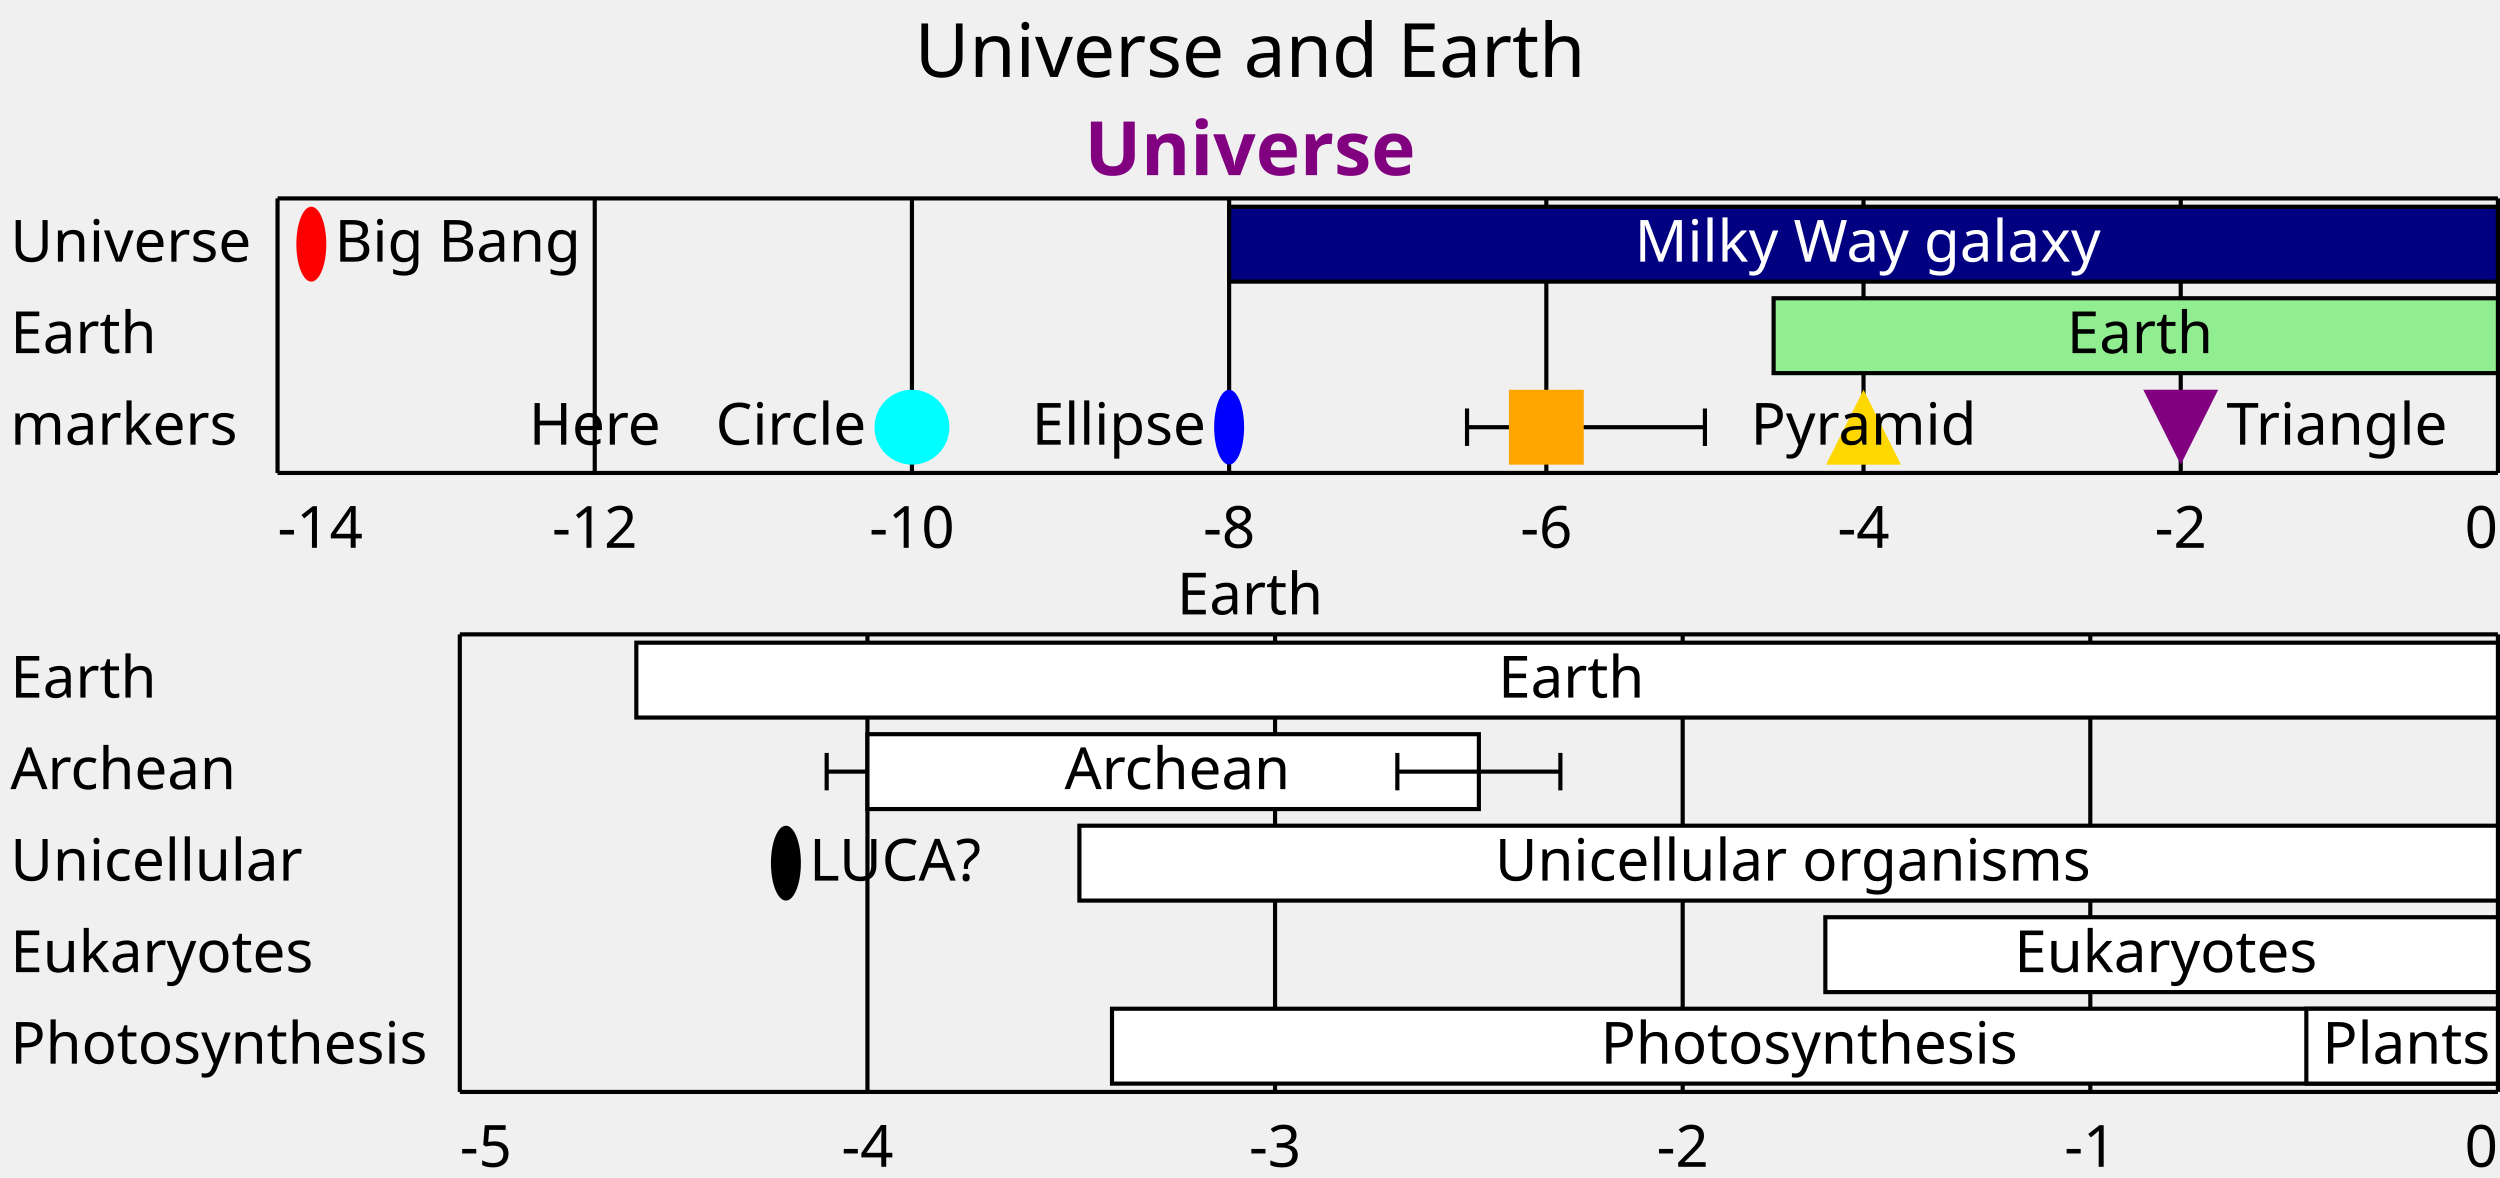
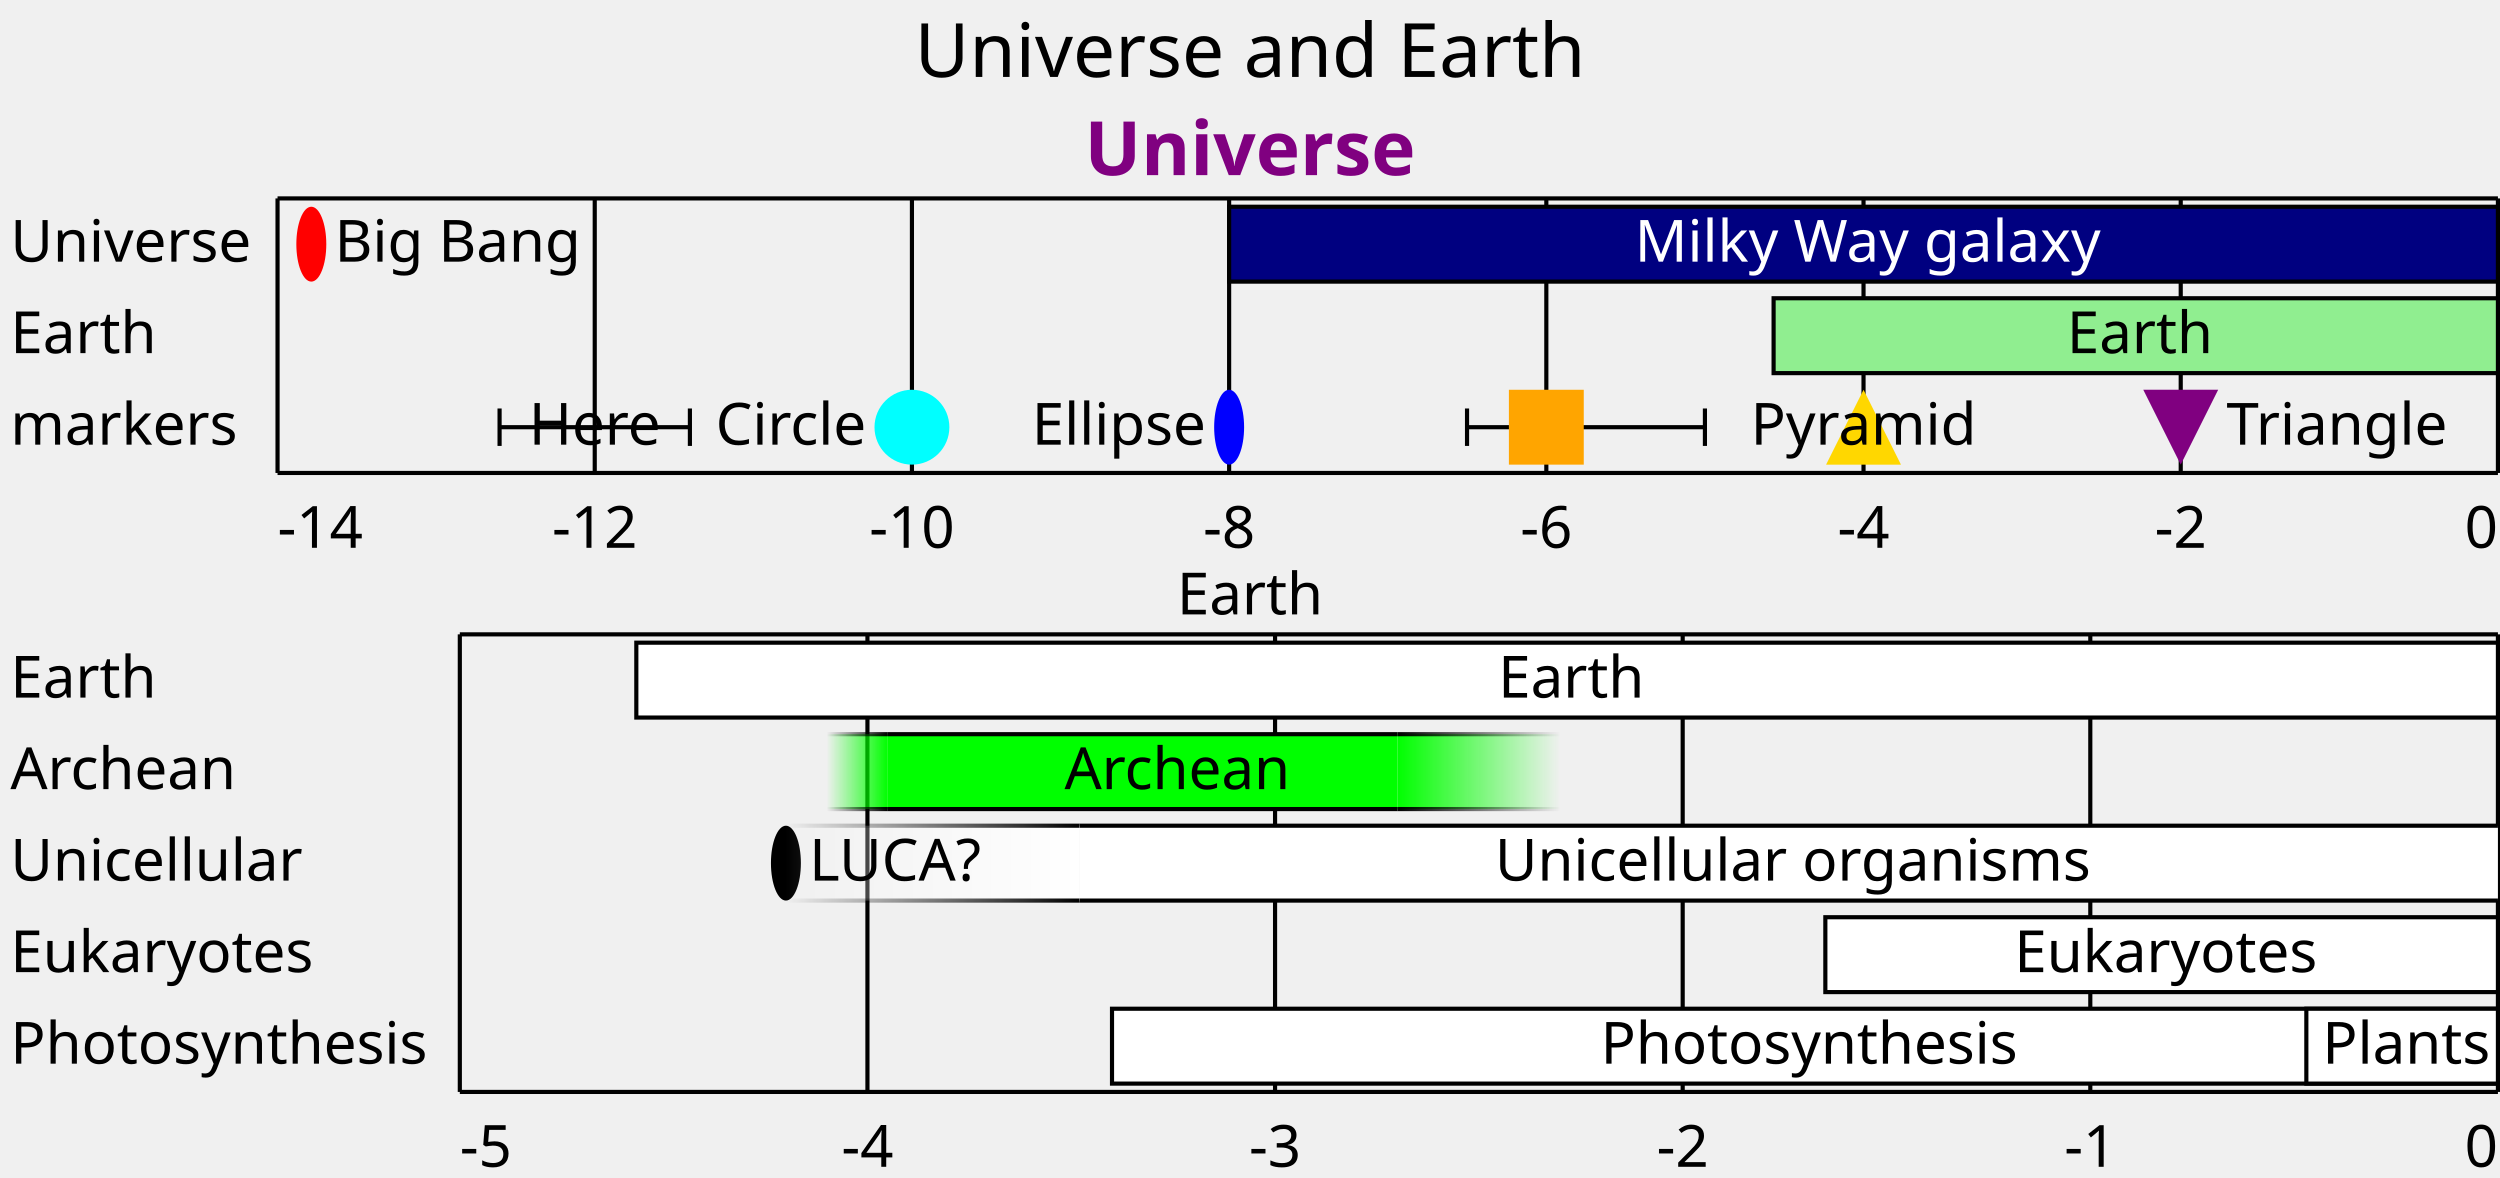
<svg xmlns="http://www.w3.org/2000/svg" width="601" height="283" viewBox="0 0 601 283" transform="translate(0.5, 0.5)">
  <g stroke="black" fill="white" font-family="sans-serif" font-size="18">
    <text x="300.0" y="18" stroke="none" fill="black" text-anchor="middle">Universe and Earth</text>
    <g transform="translate(0.0, 23.6)">
      <g stroke="black" fill="white" font-family="sans-serif" font-size="14">
        <text x="300.0" y="18" stroke="none" font-size="18" font-weight="bold" text-anchor="middle" fill="purple">Universe</text>
        <g>
-           <path d="M 66.220 23.600 V 89.6 M 142.474 23.600 V 89.6 M 218.729 23.600 V 89.6 M 294.983 23.600 V 89.6 M 371.237 23.600 V 89.6 M 447.491 23.600 V 89.6 M 523.746 23.600 V 89.6 M 600 23.600 V 89.6 M 66.220 23.600 H 600 M 66.220 89.600 H 600" />
+           <path d="M 66.220 23.600 V 89.600 M 142.474 23.600 V 89.600 M 218.729 23.600 V 89.600 M 294.983 23.600 V 89.600 M 371.237 23.600 V 89.600 M 447.491 23.600 V 89.600 M 523.746 23.600 V 89.600 M 600 23.600 V 89.600 M 66.220 23.600 H 600 M 66.220 89.600 H 600" />
          <g text-anchor="middle" stroke="none" fill="black">
            <text x="66.220" y="107.600" text-anchor="start">-14</text>
            <text x="142.474" y="107.600">-12</text>
            <text x="218.729" y="107.600">-10</text>
            <text x="294.983" y="107.600">-8</text>
            <text x="371.237" y="107.600">-6</text>
            <text x="447.491" y="107.600">-4</text>
            <text x="523.746" y="107.600">-2</text>
            <text x="600" y="107.600" text-anchor="end">0</text>
          </g>
        </g>
        <g>
          <ellipse cx="74.341" cy="34.600" rx="3.6" ry="9.0" stroke="none" fill="red" />
-           <rect x="294.983" y="25.600" width="305.017" height="18" fill="navy" />
-           <rect x="425.873" y="47.600" width="174.127" height="18" fill="lightgreen" />
-           <g stroke="none" fill="black" />
+           <g>
+             <rect x="294.983" y="25.600" width="305.017" height="18" fill="navy" />
+           </g>
+           <g>
+             <rect x="425.873" y="47.600" width="174.127" height="18" fill="lightgreen" />
+           </g>
+           <g>
+             <g stroke="black">
+               <path d="M 119.598 74.100 v 9 m 0 -4.500 H 142.474" />
+               <path d="M 165.351 74.100 v 9 m 0 -4.500 H 142.474" />
+             </g>
+             <g stroke="none" fill="black" />
+           </g>
          <circle cx="218.729" cy="78.600" r="9.0" stroke="none" fill="cyan" />
          <ellipse cx="294.983" cy="78.600" rx="3.6" ry="9.0" stroke="none" fill="blue" />
          <g>
            <g stroke="black">
-               <path d="M 352.174 74.100 v 9 m 0 -4.500 H 371.24" />
-               <path d="M 409.364 74.100 v 9 m 0 -4.500 H 371.24" />
+               <path d="M 352.174 74.100 v 9 m 0 -4.500 H 371.237" />
+               <path d="M 409.364 74.100 v 9 m 0 -4.500 H 371.237" />
            </g>
            <rect x="362.237" y="69.600" width="18" height="18" stroke="none" fill="orange" />
          </g>
          <path d="M 447.491 69.600 L 438.491 87.600 h 18 Z" stroke="none" fill="gold" />
          <path d="M 523.746 87.600 L 514.746 69.600 h 18 Z" stroke="none" fill="purple" />
        </g>
        <g text-anchor="middle" stroke="none" fill="black">
          <text x="79.941" y="38.800" text-anchor="start">Big Bang</text>
          <text x="448.491" y="38.800" text-anchor="middle" fill="white">Milky Way galaxy</text>
          <text x="513.937" y="60.800" text-anchor="middle" fill="black">Earth</text>
          <text x="142.474" y="82.800" text-anchor="middle">Here</text>
          <text x="207.729" y="82.800" text-anchor="end">Circle</text>
          <text x="289.383" y="82.800" text-anchor="end">Ellipse</text>
          <text x="447.491" y="82.800" text-anchor="middle">Pyramid</text>
          <text x="534.746" y="82.800" text-anchor="start">Triangle</text>
        </g>
        <g stroke="none" fill="black">
          <text x="2" y="38.800">Universe</text>
          <text x="2" y="60.800">Earth</text>
          <text x="2" y="82.800">markers</text>
        </g>
      </g>
    </g>
    <g transform="translate(0.0, 133.2)">
      <g stroke="black" fill="white" font-family="sans-serif" font-size="14">
        <text x="300.0" y="14" stroke="none" fill="black" text-anchor="middle">Earth</text>
        <g>
-           <path d="M 110.040 18.800 V 128.8 M 208.032 18.800 V 128.8 M 306.024 18.800 V 128.8 M 404.016 18.800 V 128.8 M 502.008 18.800 V 128.8 M 600 18.800 V 128.8 M 110.040 18.800 H 600 M 110.040 128.800 H 600" />
+           <path d="M 110.040 18.800 V 128.800 M 208.032 18.800 V 128.800 M 306.024 18.800 V 128.800 M 404.016 18.800 V 128.800 M 502.008 18.800 V 128.800 M 600 18.800 V 128.800 M 110.040 18.800 H 600 M 110.040 128.800 H 600" />
          <g text-anchor="middle" stroke="none" fill="black">
            <text x="110.040" y="146.800" text-anchor="start">-5</text>
            <text x="208.032" y="146.800">-4</text>
            <text x="306.024" y="146.800">-3</text>
            <text x="404.016" y="146.800">-2</text>
            <text x="502.008" y="146.800">-1</text>
            <text x="600" y="146.800" text-anchor="end">0</text>
          </g>
        </g>
        <g>
-           <rect x="152.471" y="20.800" width="447.529" height="18" fill="white" />
          <g>
-             <rect x="208.032" y="42.800" width="146.988" height="18" fill="white" />
-             <g>
-               <g stroke="black">
-                 <path d="M 198.233 47.300 v 9 m 0 -4.500 H 208.03" />
-               </g>
-               <g stroke="black">
-                 <path d="M 335.422 47.300 v 9 m 0 -4.500 H 355.02" />
-                 <path d="M 374.618 47.300 v 9 m 0 -4.500 H 355.02" />
-               </g>
-             </g>
+             <rect x="152.471" y="20.800" width="447.529" height="18" fill="white" />
+           </g>
+           <g>
+             <rect x="212.932" y="42.800" width="122.490" height="18" stroke="none" fill="lime" />
+             <path d="M 212.932 42.800 H 335.422 m 0 18 H 212.932" stroke="black" />
+             <defs>
+               <linearGradient id="id7">
+                 <stop offset="0" stop-color="lime" stop-opacity="0" />
+                 <stop offset="1" stop-color="lime" stop-opacity="1" />
+               </linearGradient>
+               <linearGradient id="id8">
+                 <stop offset="0" stop-color="black" stop-opacity="0" />
+                 <stop offset="1" stop-color="black" stop-opacity="1" />
+               </linearGradient>
+             </defs>
+             <rect x="198.233" y="42.800" width="14.699" height="18" stroke="none" fill="url(#id7)" />
+             <path d="M 198.233 42.800 H 212.932 m 0 18 H 198.233" stroke="url(#id8)" />
+             <defs>
+               <linearGradient id="id9">
+                 <stop offset="0" stop-color="lime" stop-opacity="1" />
+                 <stop offset="1" stop-color="lime" stop-opacity="0" />
+               </linearGradient>
+               <linearGradient id="id10">
+                 <stop offset="0" stop-color="black" stop-opacity="1" />
+                 <stop offset="1" stop-color="black" stop-opacity="0" />
+               </linearGradient>
+             </defs>
+             <rect x="335.422" y="42.800" width="39.197" height="18" stroke="none" fill="url(#id9)" />
+             <path d="M 335.422 42.800 H 374.618 m 0 18 H 335.422" stroke="url(#id10)" />
          </g>
          <ellipse cx="188.434" cy="73.800" rx="3.6" ry="9.0" stroke="none" fill="black" />
-           <rect x="258.988" y="64.800" width="341.012" height="18" fill="white" />
-           <rect x="438.313" y="86.800" width="161.687" height="18" fill="white" />
-           <rect x="266.827" y="108.800" width="333.173" height="18" fill="white" />
-           <rect x="553.944" y="108.800" width="46.056" height="18" fill="white" />
+           <g>
+             <rect x="258.988" y="64.800" width="341.012" height="18" stroke="none" fill="white" />
+             <path d="M 258.988 64.800 H 600 m 0 18 H 258.988" stroke="black" />
+             <defs>
+               <linearGradient id="id11">
+                 <stop offset="0" stop-color="white" stop-opacity="0" />
+                 <stop offset="1" stop-color="white" stop-opacity="1" />
+               </linearGradient>
+               <linearGradient id="id12">
+                 <stop offset="0" stop-color="black" stop-opacity="0" />
+                 <stop offset="1" stop-color="black" stop-opacity="1" />
+               </linearGradient>
+             </defs>
+             <rect x="188.434" y="64.800" width="70.554" height="18" stroke="none" fill="url(#id11)" />
+             <path d="M 188.434 64.800 H 258.988 m 0 18 H 188.434" stroke="url(#id12)" />
+           </g>
+           <g>
+             <rect x="438.313" y="86.800" width="161.687" height="18" fill="white" />
+           </g>
+           <g>
+             <rect x="266.827" y="108.800" width="333.173" height="18" fill="white" />
+           </g>
+           <g>
+             <rect x="553.944" y="108.800" width="46.056" height="18" fill="white" />
+           </g>
        </g>
        <g text-anchor="middle" stroke="none" fill="black">
          <text x="377.235" y="34" text-anchor="middle">Earth</text>
-           <text x="282.526" y="56" text-anchor="middle">Archean</text>
+           <text x="282.526" y="56" text-anchor="middle" fill="black">Archean</text>
          <text x="194.034" y="78" text-anchor="start">LUCA?</text>
          <text x="430.494" y="78" text-anchor="middle">Unicellular organisms</text>
          <text x="520.157" y="100" text-anchor="middle">Eukaryotes</text>
          <text x="434.414" y="122" text-anchor="middle">Photosynthesis</text>
          <text x="577.972" y="122" text-anchor="middle">Plants</text>
        </g>
        <g stroke="none" fill="black">
          <text x="2" y="34">Earth</text>
          <text x="2" y="56">Archean</text>
          <text x="2" y="78">Unicellular</text>
          <text x="2" y="100">Eukaryotes</text>
          <text x="2" y="122">Photosynthesis</text>
        </g>
      </g>
    </g>
  </g>
</svg>
